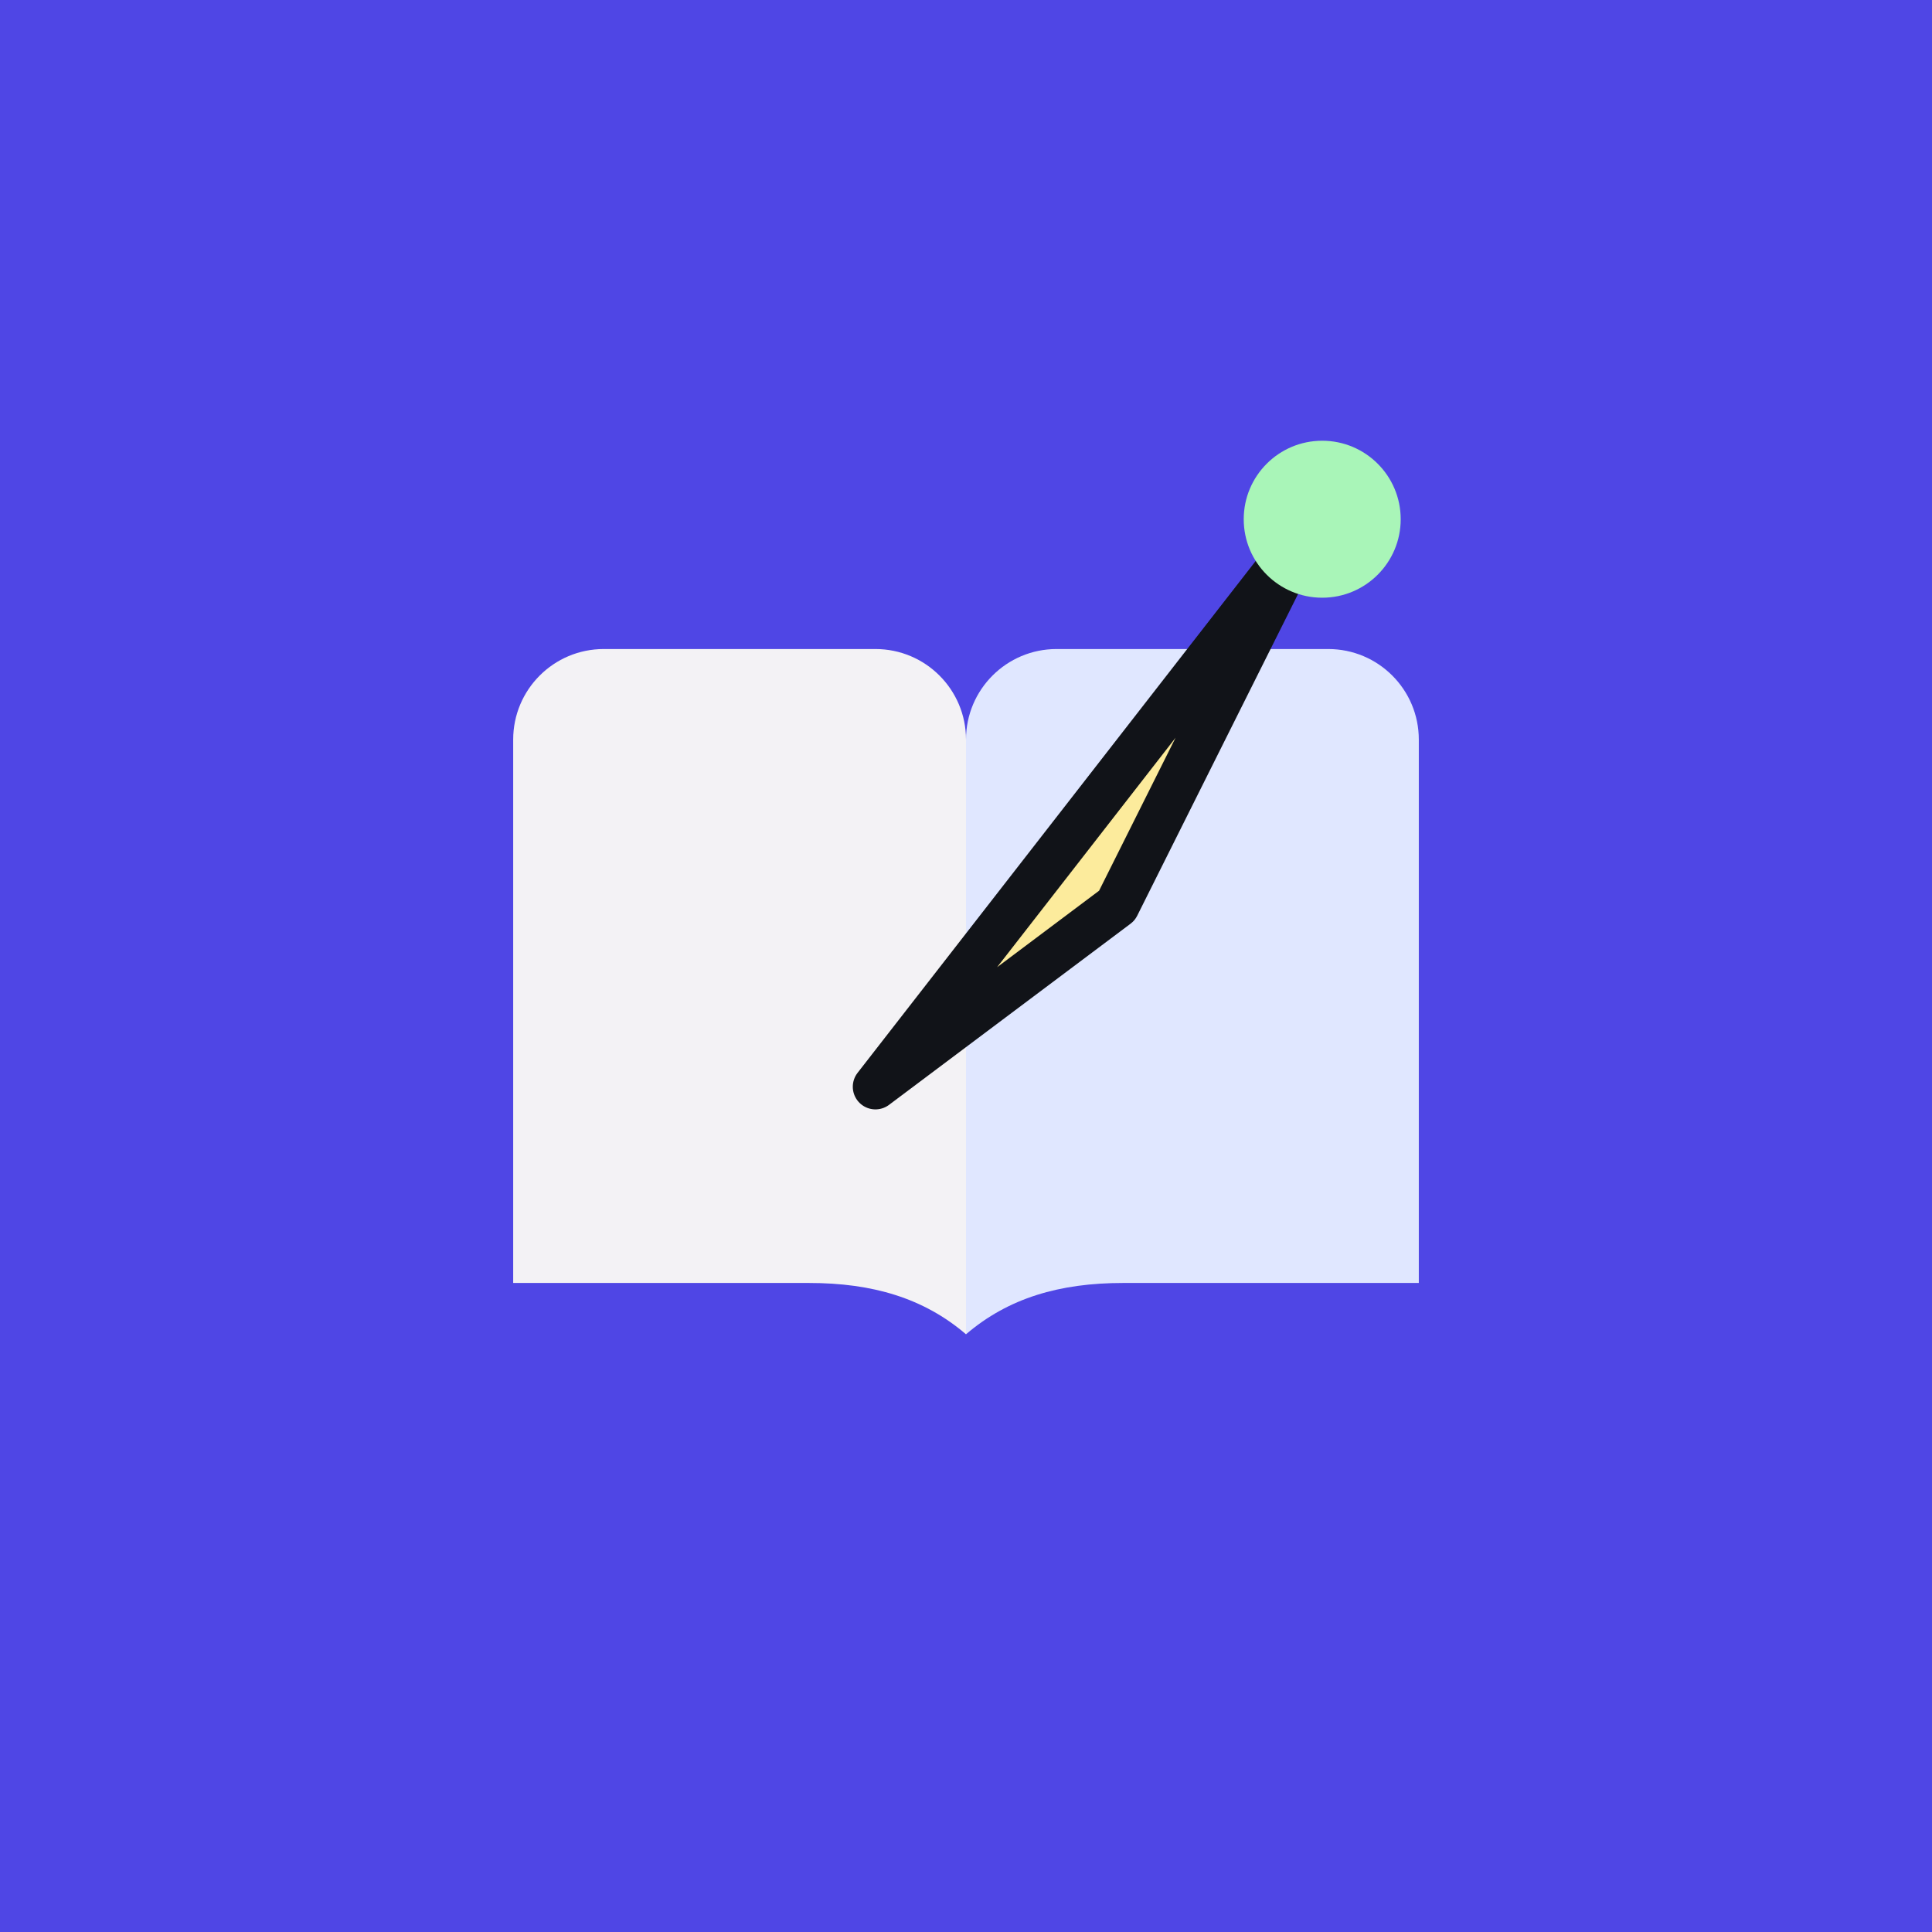
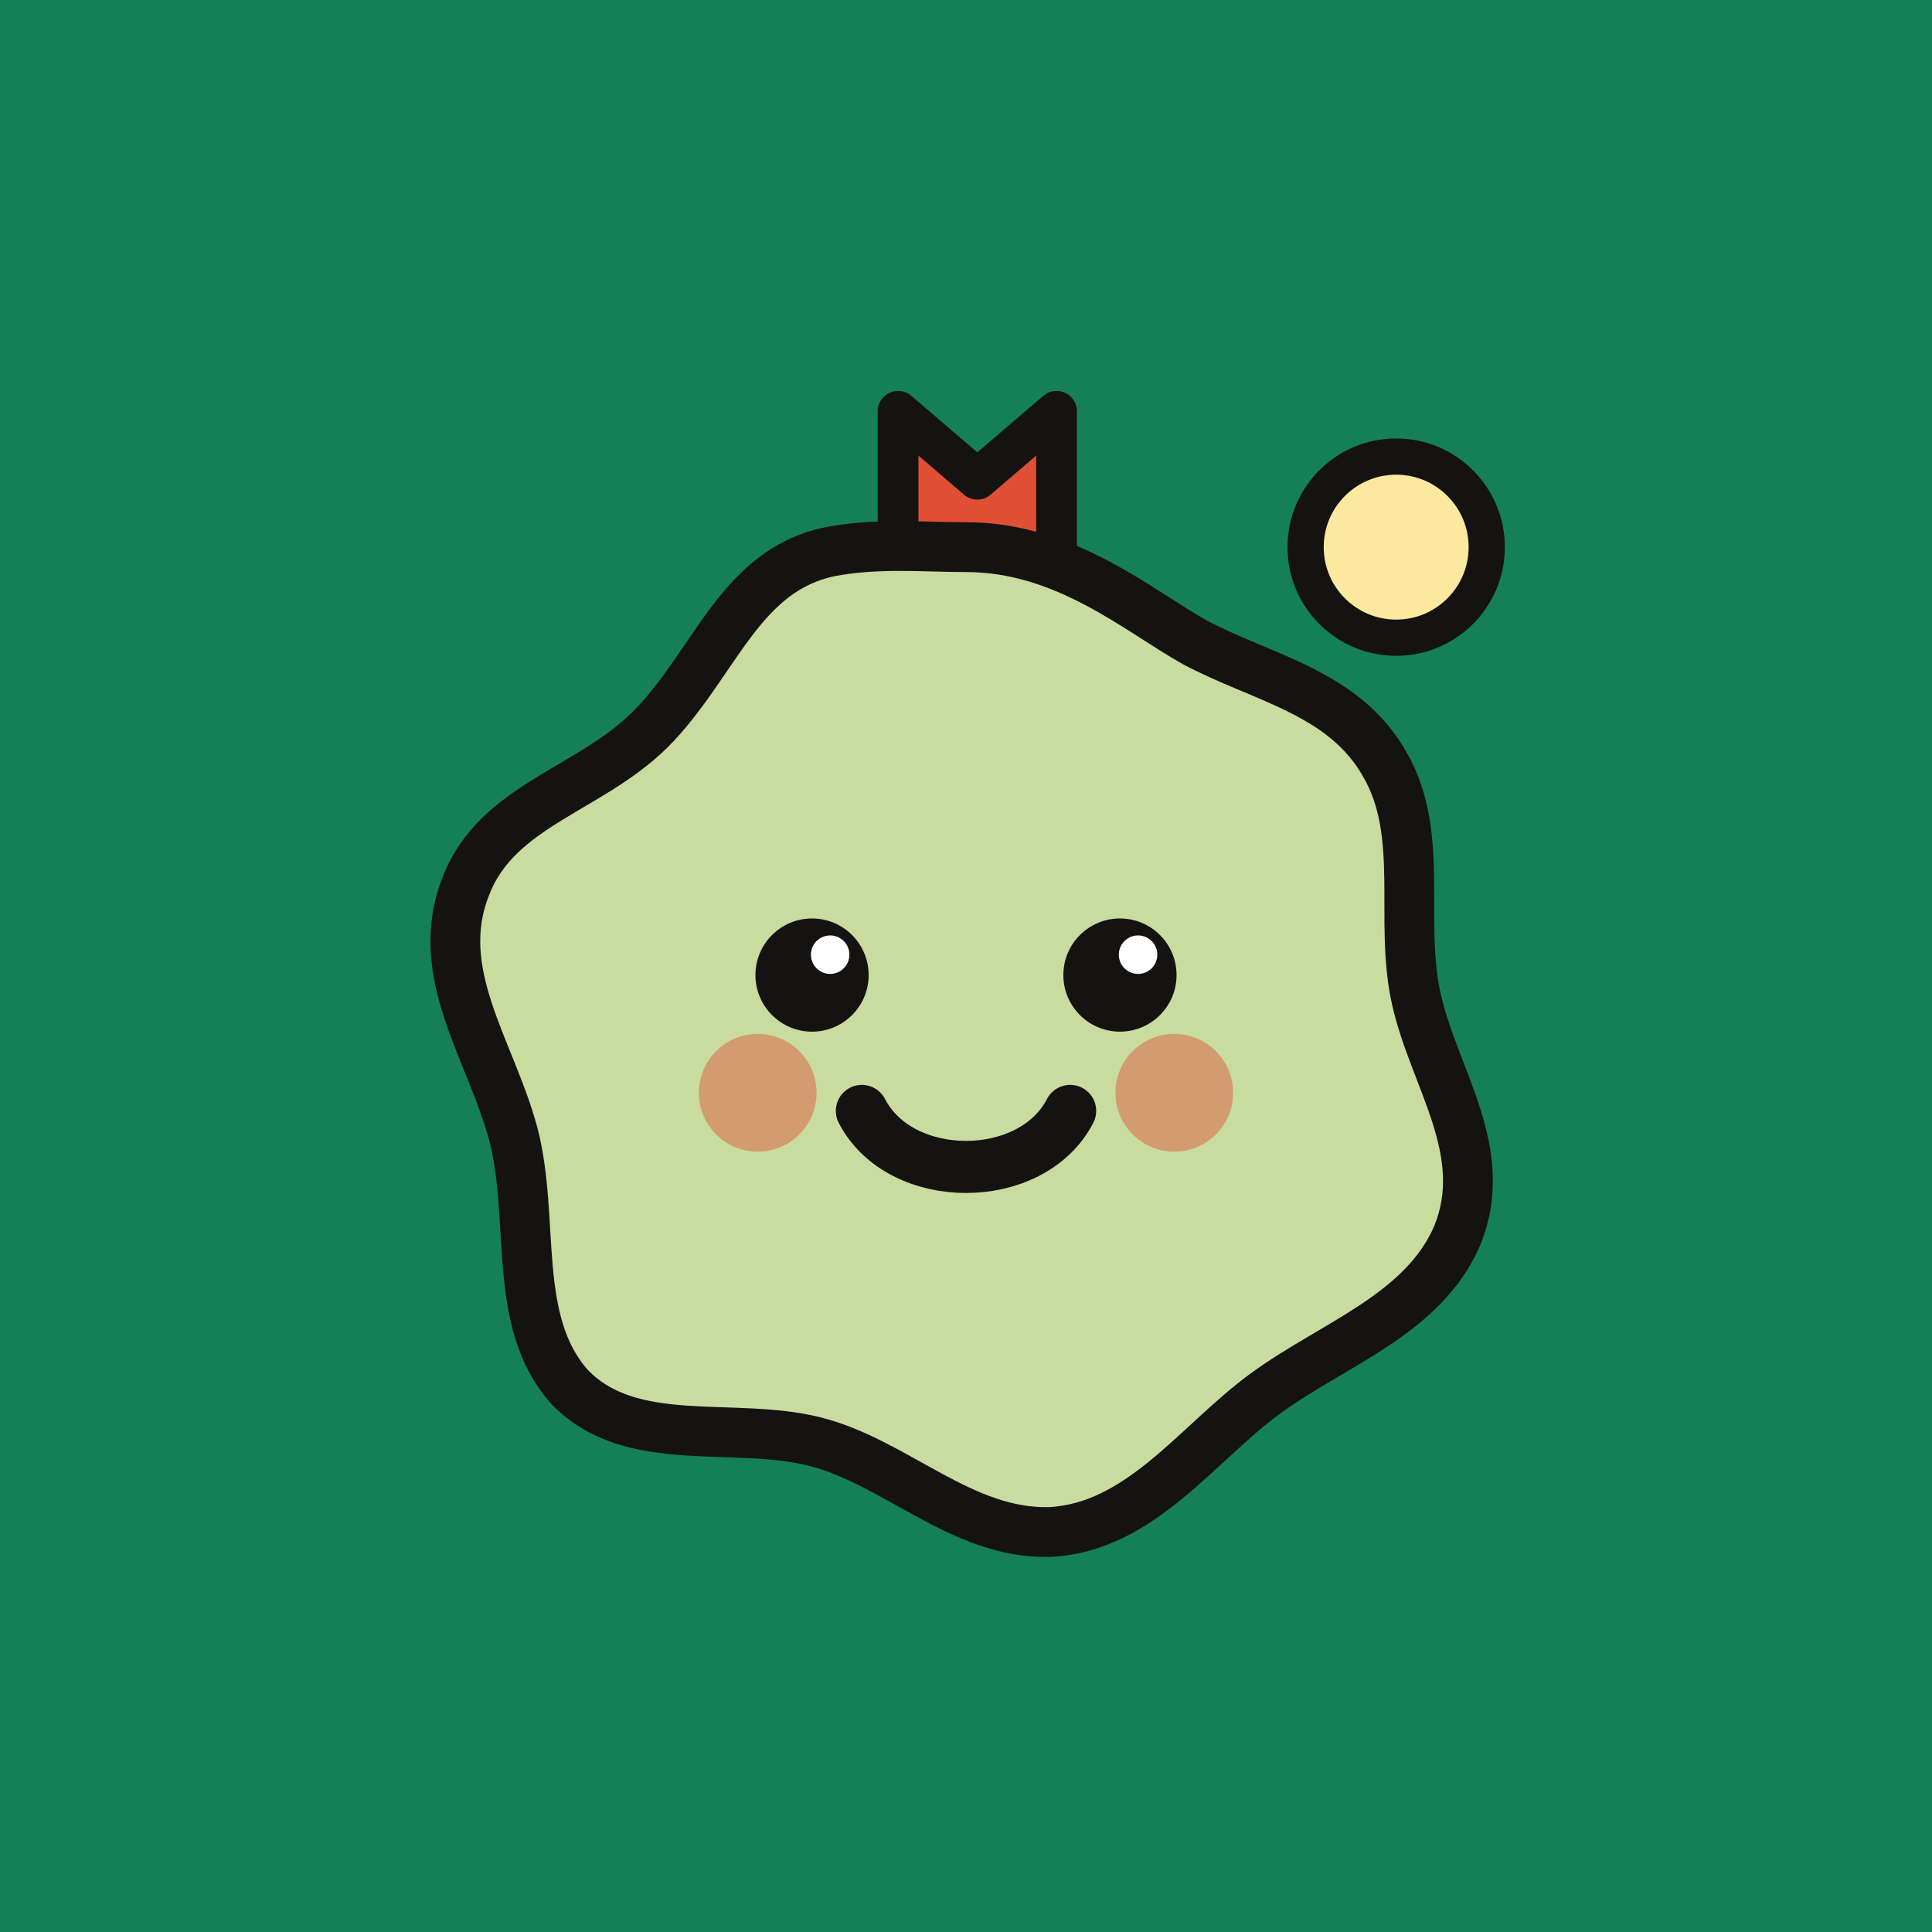
<svg xmlns="http://www.w3.org/2000/svg" viewBox="0 0 64 64" fill="none">
-   <rect width="64" height="64" fill="#4f46e5" />
-   <path d="M17 42.5V24.5C17 22.843 18.343 21.5 20 21.5H29C30.657 21.5 32 22.843 32 24.5V44.2C30.6 43 28.9 42.5 26.8 42.5H17Z" fill="#faf8f5" fill-opacity="0.96" />
-   <path d="M47 42.5V24.5C47 22.843 45.657 21.5 44 21.5H35C33.343 21.5 32 22.843 32 24.5V44.2C33.4 43 35.1 42.5 37.2 42.5H47Z" fill="#e0e7ff" />
-   <path d="M29 36L43 18L37 30L29 36Z" fill="#fceb9c" stroke="#111318" stroke-width="1.5" stroke-linejoin="round" />
-   <circle cx="43.8" cy="17.2" r="2.6" fill="#a9f5b8" />
+   <rect width="64" height="64" fill="#157F58" />
+   <g transform="translate(8 8) scale(0.75)">
+     <path d="M29 14.5V7.5L32.5 10.5L36 7.5V14.5" fill="#E04F33" stroke="#141312" stroke-width="1.8" stroke-linejoin="round" />
+     <path d="M32 13.5C36.4 13.5 39.6 16.3 42.1 17.7C45.1 19.3 48.7 19.9 50.5 23.1C52.3 26.2 51.1 30 51.9 33.5C52.7 37 55.2 40.2 53.7 43.9C52.2 47.4 48.2 48.7 45.2 50.9C42.2 53.1 39.7 56.8 35.7 57C31.8 57.1 28.9 53.9 25.3 53C21.7 52.1 17.2 53.4 14.5 50.6C11.9 47.7 13 43.2 12 39.4C11 35.7 8.4 32.3 9.9 28.5C11.3 24.8 15.6 24.2 18.3 21.3C21 18.4 22.1 14.5 26 13.7C28.1 13.3 30.1 13.5 32 13.5Z" fill="#C9DC9F" stroke="#141312" stroke-width="2.2" stroke-linejoin="round" />
+     <circle cx="22.8" cy="37.6" r="2.6" fill="#E04F33" fill-opacity="0.45" />
+     <circle cx="41.2" cy="37.6" r="2.6" fill="#E04F33" fill-opacity="0.45" />
+     <circle cx="25.2" cy="32.4" r="2.5" fill="#141312" />
+     <circle cx="38.8" cy="32.4" r="2.5" fill="#141312" />
+     <circle cx="26" cy="31.5" r="0.85" fill="#FFFFFF" />
+     <circle cx="39.6" cy="31.5" r="0.85" fill="#FFFFFF" />
+     <path d="M27.4 38.4C29.1 41.7 34.9 41.7 36.6 38.4" stroke="#141312" stroke-width="2.3" stroke-linecap="round" />
+     <circle cx="51" cy="13.5" r="4" fill="#FCE99F" stroke="#141312" stroke-width="1.6" />
+   </g>
</svg>
